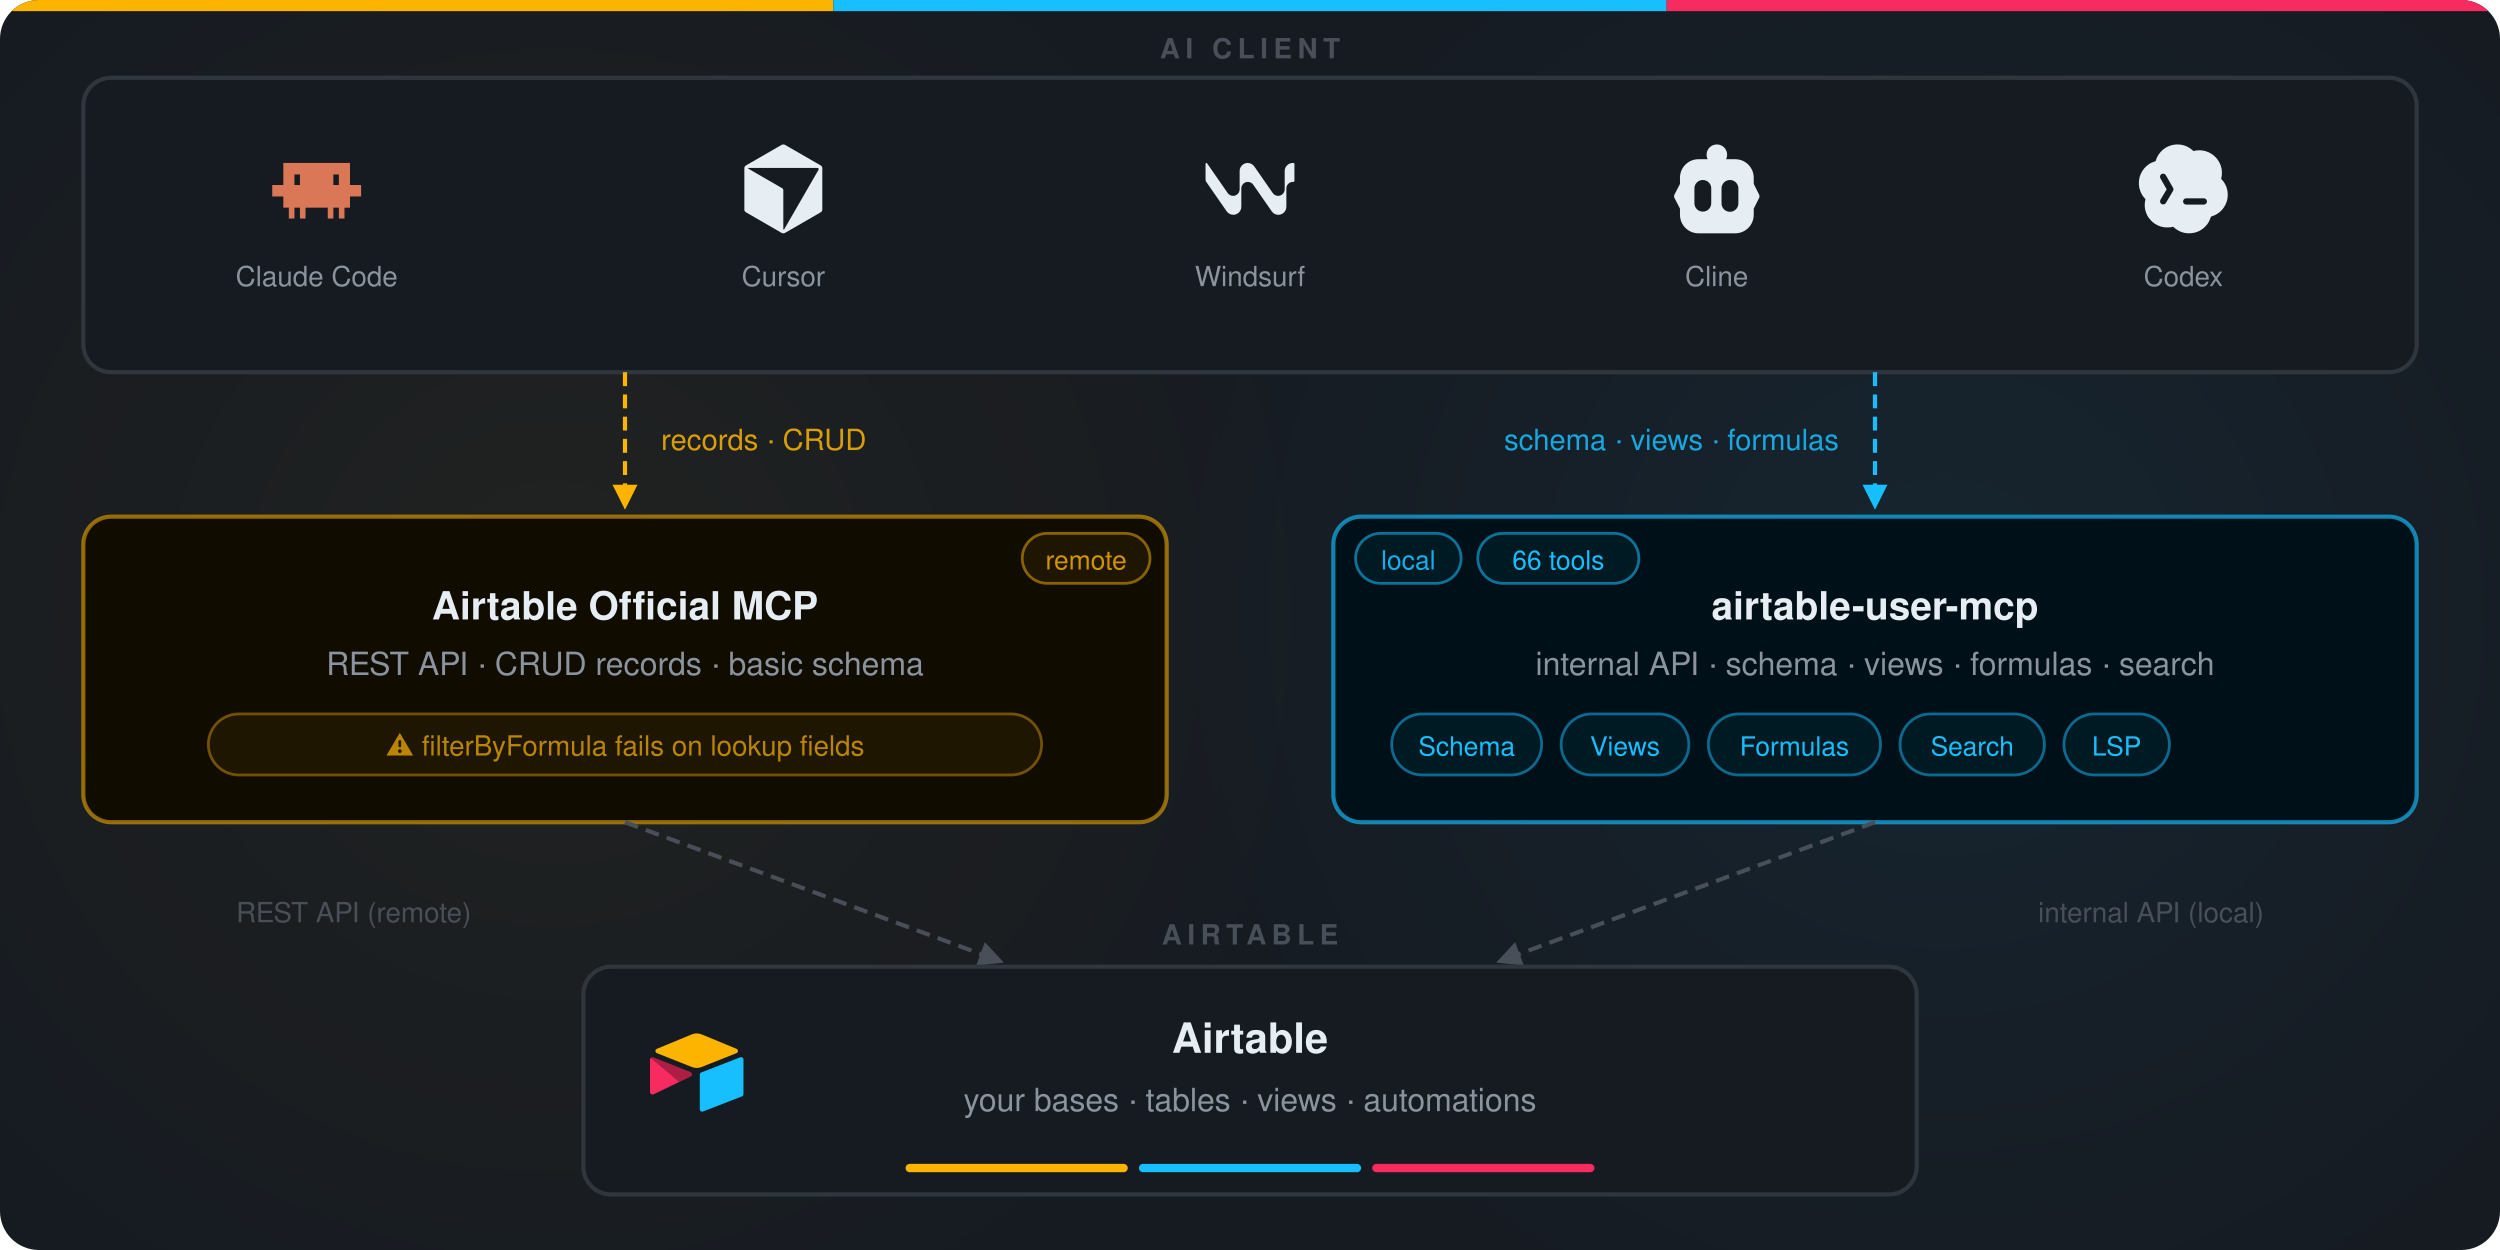
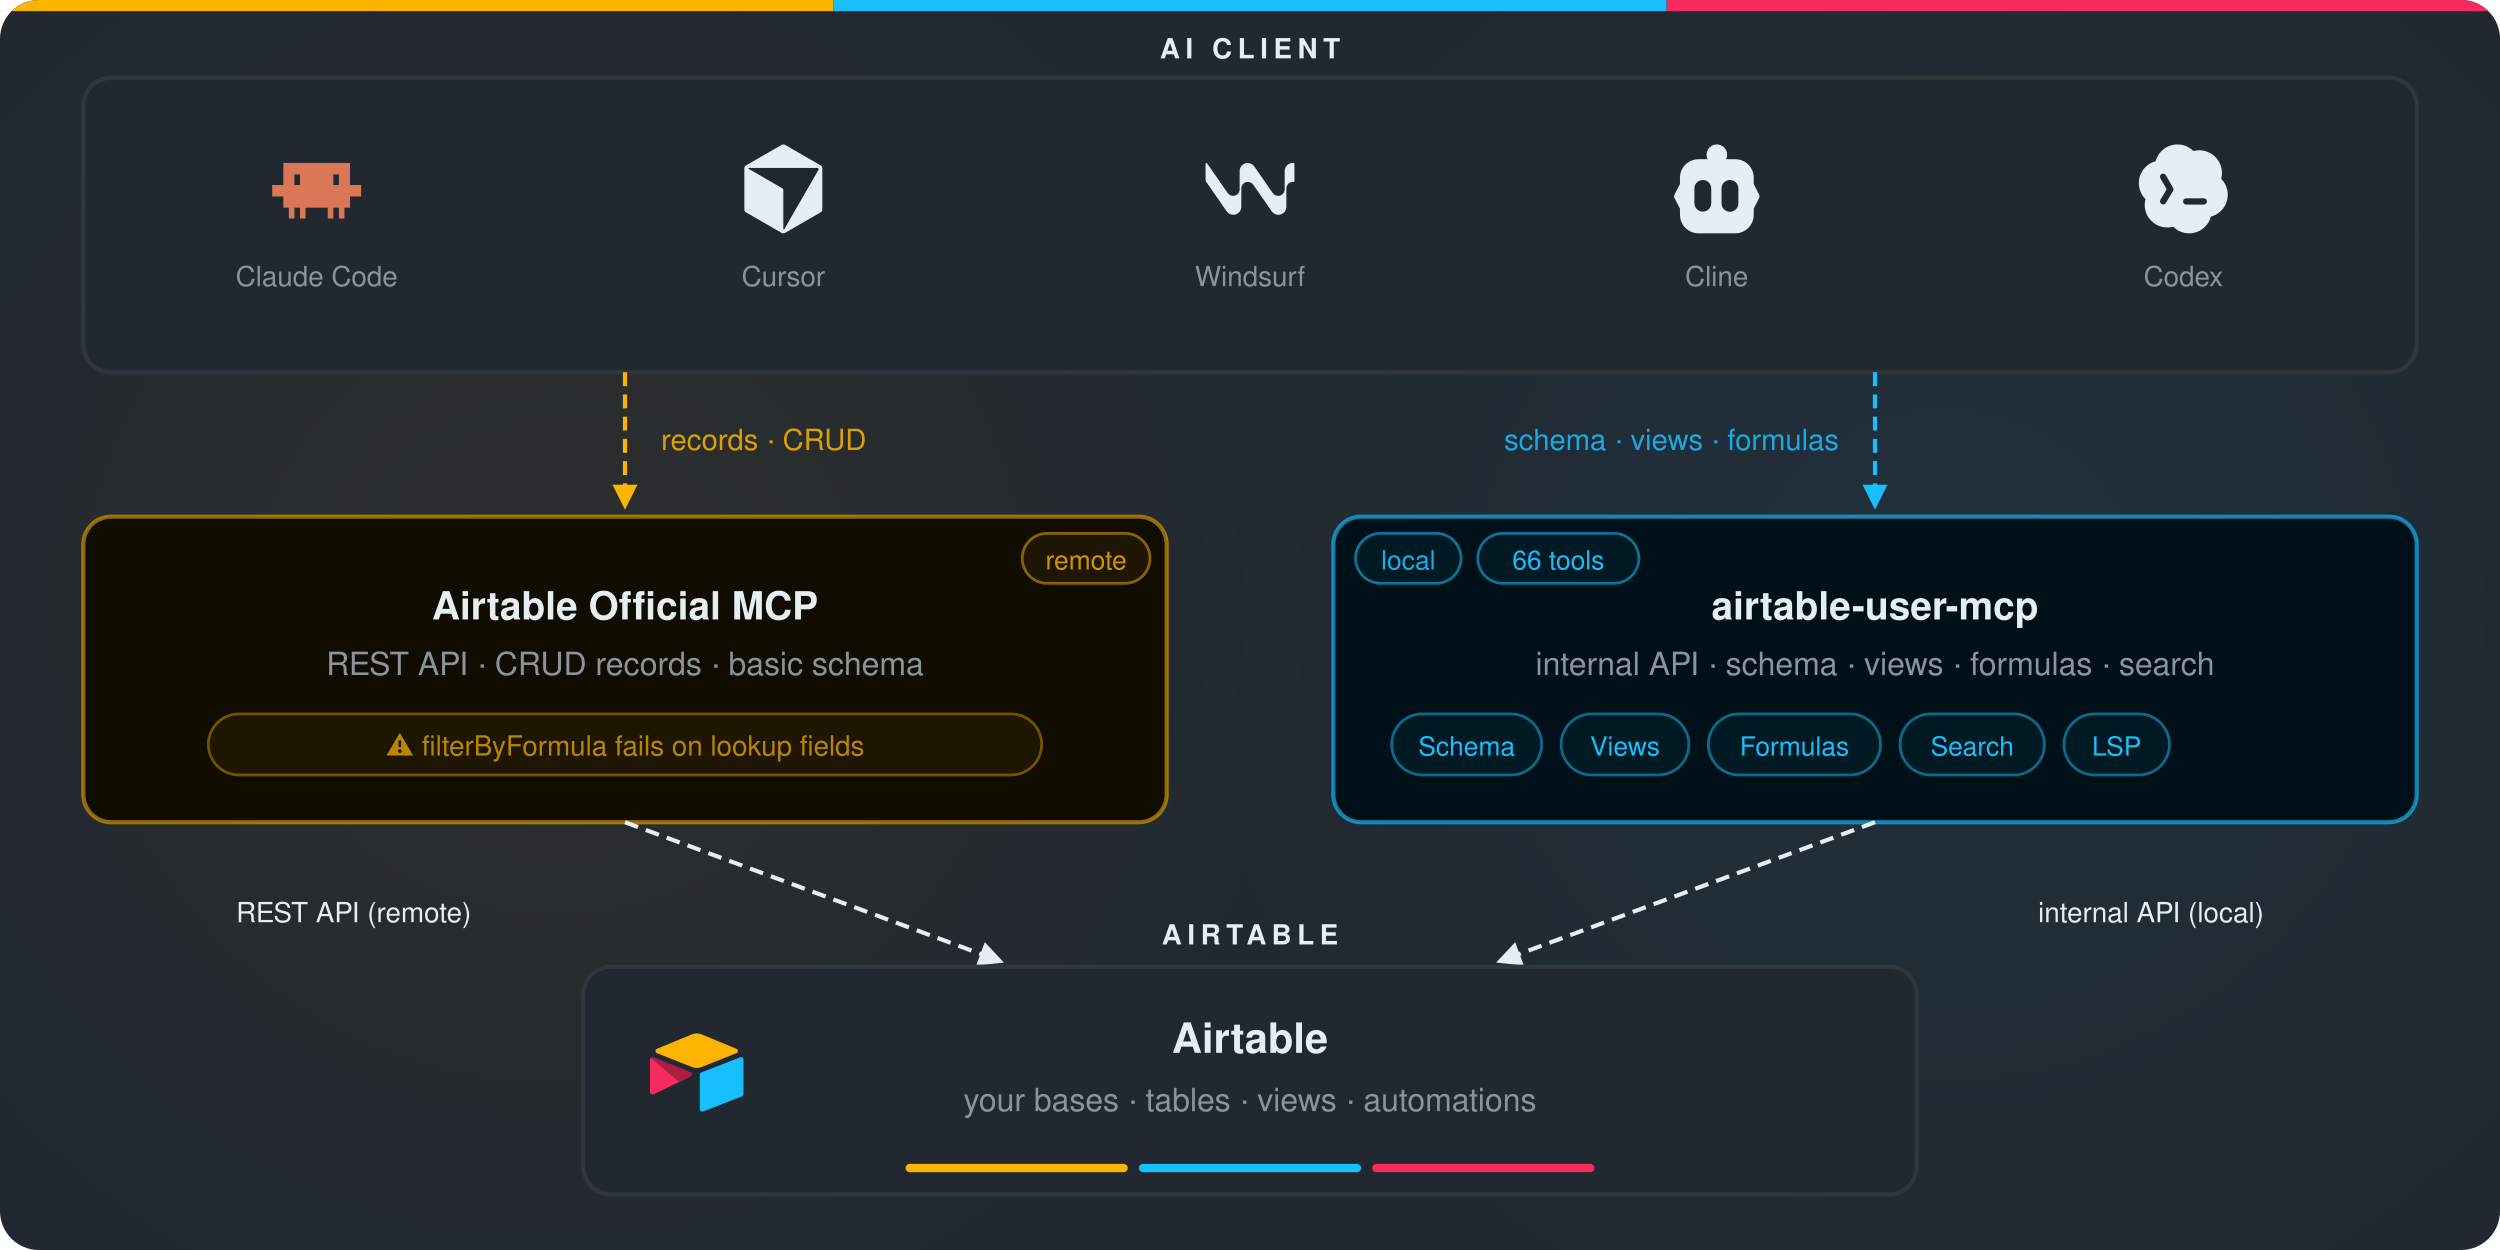
<svg xmlns="http://www.w3.org/2000/svg" width="900" height="450" viewBox="0 0 900 450">
  <defs>
    <clipPath id="bg-clip">
      <rect width="900" height="450" rx="14" />
    </clipPath>
    <marker id="arr-yellow" markerWidth="6" markerHeight="6" refX="5" refY="3" orient="auto">
      <path d="M0,0 L6,3 L0,6 Z" fill="#FCB400" />
    </marker>
    <marker id="arr-cyan" markerWidth="6" markerHeight="6" refX="5" refY="3" orient="auto">
      <path d="M0,0 L6,3 L0,6 Z" fill="#18BFFF" />
    </marker>
    <marker id="arr-gray" markerWidth="6" markerHeight="6" refX="5" refY="3" orient="auto">
-       <path d="M0,0 L6,3 L0,6 Z" fill="#484f58" />
+       <path d="M0,0 L6,3 L0,6 Z" fill="#e6edf3" />
    </marker>
  </defs>
  <g clip-path="url(#bg-clip)">
-     <rect width="900" height="450" fill="#161b22" />
+     <rect width="900" height="450" fill="#212830" />
    <radialGradient id="glowL" cx="200" cy="220" r="280" gradientUnits="userSpaceOnUse">
      <stop offset="0%" stop-color="#FCB400" stop-opacity="0.05" />
      <stop offset="100%" stop-color="#FCB400" stop-opacity="0" />
    </radialGradient>
    <rect width="900" height="450" fill="url(#glowL)" />
    <radialGradient id="glowR" cx="700" cy="220" r="280" gradientUnits="userSpaceOnUse">
      <stop offset="0%" stop-color="#18BFFF" stop-opacity="0.06" />
      <stop offset="100%" stop-color="#18BFFF" stop-opacity="0" />
    </radialGradient>
    <rect width="900" height="450" fill="url(#glowR)" />
    <rect x="0" y="0" width="300" height="4" fill="#FCB400" />
    <rect x="300" y="0" width="300" height="4" fill="#18BFFF" />
    <rect x="600" y="0" width="300" height="4" fill="#F82B60" />
-     <text x="450" y="21" font-family="-apple-system, BlinkMacSystemFont, 'Segoe UI', Helvetica, Arial, sans-serif" font-size="10" fill="#484f58" text-anchor="middle" letter-spacing="2" font-weight="600">AI CLIENT</text>
-     <rect x="30" y="28" width="840" height="106" rx="10" fill="#161b22" stroke="#30363d" stroke-width="1.5" />
+     <text x="450" y="21" font-family="-apple-system, BlinkMacSystemFont, 'Segoe UI', Helvetica, Arial, sans-serif" font-size="10" fill="#e6edf3" text-anchor="middle" letter-spacing="2" font-weight="600">AI CLIENT</text>
+     <rect x="30" y="28" width="840" height="106" rx="10" fill="#212830" stroke="#30363d" stroke-width="1.5" />
    <g transform="translate(98, 52) scale(1.333)" fill="#D97757" fill-rule="evenodd">
      <path d="M20.998 10.949H24v3.102h-3v3.028h-1.487V20H18v-2.921h-1.487V20H15v-2.921H9V20H7.488v-2.921H6V20H4.487v-2.921H3V14.05H0V10.95h3V5h17.998v5.949zM6 10.949h1.488V8.102H6v2.847zm10.51 0H18V8.102h-1.49v2.847z" />
    </g>
    <text x="114" y="103" font-family="-apple-system, BlinkMacSystemFont, 'Segoe UI', Helvetica, Arial, sans-serif" font-size="10" fill="#8b949e" text-anchor="middle">Claude Code</text>
    <g transform="translate(266, 52) scale(1.333)" fill="#e6edf3" fill-rule="evenodd">
      <path d="M22.106 5.68L12.5.135a.998.998 0 00-.998 0L1.893 5.68a.84.84 0 00-.419.726v11.186c0 .3.16.577.42.727l9.607 5.547a.999.999 0 00.998 0l9.608-5.547a.84.84 0 00.42-.727V6.407a.84.84 0 00-.42-.726zm-.603 1.176L12.228 22.92c-.063.108-.228.064-.228-.061V12.34a.59.59 0 00-.295-.51l-9.11-5.26c-.107-.062-.063-.228.062-.228h18.55c.264 0 .428.286.296.514z" />
    </g>
    <text x="282" y="103" font-family="-apple-system, BlinkMacSystemFont, 'Segoe UI', Helvetica, Arial, sans-serif" font-size="10" fill="#8b949e" text-anchor="middle">Cursor</text>
    <g transform="translate(434, 52) scale(1.333)" fill="#e6edf3" fill-rule="evenodd">
      <path d="M23.78 5.004h-.228a2.187 2.187 0 00-2.18 2.196v4.912c0 .98-.804 1.775-1.76 1.775a1.818 1.818 0 01-1.472-.773L13.168 5.95a2.197 2.197 0 00-1.81-.95c-1.134 0-2.154.972-2.154 2.173v4.94c0 .98-.797 1.775-1.76 1.775-.57 0-1.136-.289-1.472-.773L.408 5.098C.282 4.918 0 5.007 0 5.228v4.284c0 .216.066.426.188.604l5.475 7.889c.324.466.8.812 1.351.938 1.377.316 2.645-.754 2.645-2.117V11.89c0-.98.787-1.775 1.76-1.775h.002c.586 0 1.135.288 1.472.773l4.972 7.163a2.15 2.15 0 001.81.95c1.158 0 2.151-.973 2.151-2.173v-4.939c0-.98.787-1.775 1.76-1.775h.194c.122 0 .22-.1.22-.222V5.225a.221.221 0 00-.22-.222z" />
    </g>
    <text x="450" y="103" font-family="-apple-system, BlinkMacSystemFont, 'Segoe UI', Helvetica, Arial, sans-serif" font-size="10" fill="#8b949e" text-anchor="middle">Windsurf</text>
    <g transform="translate(602, 52) scale(1.333)" fill="#e6edf3" fill-rule="evenodd">
      <path d="M17.035 3.991c2.75 0 4.98 2.24 4.98 5.003v1.667l1.45 2.896a1.01 1.01 0 01-.002.909l-1.448 2.864v1.668c0 2.762-2.23 5.002-4.98 5.002H7.074c-2.751 0-4.98-2.24-4.98-5.002V17.33l-1.48-2.855a1.01 1.01 0 01-.003-.927l1.482-2.887V8.994c0-2.763 2.23-5.003 4.98-5.003h9.962zM8.265 9.6a2.274 2.274 0 00-2.274 2.274v4.042a2.274 2.274 0 004.547 0v-4.042A2.274 2.274 0 008.265 9.6zm7.326 0a2.274 2.274 0 00-2.274 2.274v4.042a2.274 2.274 0 104.548 0v-4.042A2.274 2.274 0 0015.59 9.6z" />
      <path d="M12.054 5.558a2.779 2.779 0 100-5.558 2.779 2.779 0 000 5.558z" />
    </g>
    <text x="618" y="103" font-family="-apple-system, BlinkMacSystemFont, 'Segoe UI', Helvetica, Arial, sans-serif" font-size="10" fill="#8b949e" text-anchor="middle">Cline</text>
    <g transform="translate(770, 52) scale(1.333)" fill="#e6edf3" fill-rule="evenodd">
      <path clip-rule="evenodd" d="M8.086.457a6.105 6.105 0 013.046-.415c1.333.153 2.521.72 3.564 1.7a.117.117 0 00.107.029c1.408-.346 2.762-.224 4.061.366l.063.03.154.076c1.357.703 2.33 1.77 2.918 3.198.278.679.418 1.388.421 2.126a5.655 5.655 0 01-.18 1.631.167.167 0 00.04.155 5.982 5.982 0 011.578 2.891c.385 1.901-.01 3.615-1.183 5.14l-.182.22a6.063 6.063 0 01-2.934 1.851.162.162 0 00-.108.102c-.255.736-.511 1.364-.987 1.992-1.199 1.582-2.962 2.462-4.948 2.451-1.583-.008-2.986-.587-4.21-1.736a.145.145 0 00-.14-.032c-.518.167-1.04.191-1.604.185a5.924 5.924 0 01-2.595-.622 6.058 6.058 0 01-2.146-1.781c-.203-.269-.404-.522-.551-.821a7.74 7.74 0 01-.495-1.283 6.11 6.11 0 01-.017-3.064.166.166 0 00.008-.074.115.115 0 00-.037-.064 5.958 5.958 0 01-1.38-2.202 5.196 5.196 0 01-.333-1.589 6.915 6.915 0 01.188-2.132c.45-1.484 1.309-2.648 2.577-3.493.282-.188.55-.334.802-.438.286-.12.573-.22.861-.304a.129.129 0 00.087-.087A6.016 6.016 0 015.635 2.31C6.315 1.464 7.132.846 8.086.457zm-.804 7.85a.848.848 0 00-1.473.842l1.694 2.965-1.688 2.848a.849.849 0 001.46.864l1.94-3.272a.849.849 0 00.007-.854l-1.94-3.393zm5.446 6.24a.849.849 0 000 1.695h4.848a.849.849 0 000-1.696h-4.848z" />
    </g>
    <text x="786" y="103" font-family="-apple-system, BlinkMacSystemFont, 'Segoe UI', Helvetica, Arial, sans-serif" font-size="10" fill="#8b949e" text-anchor="middle">Codex</text>
    <line x1="225" y1="134" x2="225" y2="182" stroke="#FCB400" stroke-width="1.5" stroke-dasharray="5,3" marker-end="url(#arr-yellow)" />
    <text x="238" y="162" font-family="-apple-system, BlinkMacSystemFont, 'Segoe UI', Helvetica, Arial, sans-serif" font-size="10.5" fill="#FCB400" opacity="0.85">records · CRUD</text>
    <line x1="675" y1="134" x2="675" y2="182" stroke="#18BFFF" stroke-width="1.5" stroke-dasharray="5,3" marker-end="url(#arr-cyan)" />
    <text x="662" y="162" font-family="-apple-system, BlinkMacSystemFont, 'Segoe UI', Helvetica, Arial, sans-serif" font-size="10.5" fill="#18BFFF" text-anchor="end" opacity="0.85">schema · views · formulas</text>
    <rect x="30" y="186" width="390" height="110" rx="10" fill="#100c00" stroke="#FCB400" stroke-width="1.5" stroke-opacity="0.55" />
    <rect x="368" y="192" width="46" height="18" rx="9" fill="#1e1600" stroke="#FCB400" stroke-width="1" stroke-opacity="0.5" />
    <text x="391" y="205" font-family="-apple-system, BlinkMacSystemFont, 'Segoe UI', Helvetica, Arial, sans-serif" font-size="9.5" fill="#FCB400" text-anchor="middle" opacity="0.8">remote</text>
    <text x="225" y="223" font-family="-apple-system, BlinkMacSystemFont, 'Segoe UI', Helvetica, Arial, sans-serif" font-size="14" font-weight="600" fill="#e6edf3" text-anchor="middle">Airtable Official MCP</text>
    <text x="225" y="243" font-family="-apple-system, BlinkMacSystemFont, 'Segoe UI', Helvetica, Arial, sans-serif" font-size="11.5" fill="#8b949e" text-anchor="middle">REST API · CRUD records · basic schema</text>
    <rect x="75" y="257" width="300" height="22" rx="11" fill="#1e1600" stroke="#FCB400" stroke-width="1" stroke-opacity="0.4" />
    <text x="225" y="272" font-family="-apple-system, BlinkMacSystemFont, 'Segoe UI', Helvetica, Arial, sans-serif" font-size="10" fill="#FCB400" text-anchor="middle" opacity="0.7">⚠ filterByFormula fails on lookup fields</text>
    <rect x="480" y="186" width="390" height="110" rx="10" fill="#001018" stroke="#18BFFF" stroke-width="1.5" stroke-opacity="0.65" />
    <rect x="488" y="192" width="38" height="18" rx="9" fill="#001a24" stroke="#18BFFF" stroke-width="1" stroke-opacity="0.55" />
    <text x="507" y="205" font-family="-apple-system, BlinkMacSystemFont, 'Segoe UI', Helvetica, Arial, sans-serif" font-size="9.5" fill="#18BFFF" text-anchor="middle" opacity="0.9">local</text>
    <rect x="532" y="192" width="58" height="18" rx="9" fill="#001a24" stroke="#18BFFF" stroke-width="1" stroke-opacity="0.55" />
    <text x="561" y="205" font-family="-apple-system, BlinkMacSystemFont, 'Segoe UI', Helvetica, Arial, sans-serif" font-size="9.5" fill="#18BFFF" text-anchor="middle">66 tools</text>
    <text x="675" y="223" font-family="-apple-system, BlinkMacSystemFont, 'Segoe UI', Helvetica, Arial, sans-serif" font-size="14" font-weight="600" fill="#e6edf3" text-anchor="middle">airtable-user-mcp</text>
    <text x="675" y="243" font-family="-apple-system, BlinkMacSystemFont, 'Segoe UI', Helvetica, Arial, sans-serif" font-size="11.5" fill="#8b949e" text-anchor="middle">internal API · schema · views · formulas · search</text>
    <rect x="501" y="257" width="54" height="22" rx="11" fill="#001a24" stroke="#18BFFF" stroke-width="1" stroke-opacity="0.5" />
    <text x="528" y="272" font-family="-apple-system, BlinkMacSystemFont, 'Segoe UI', Helvetica, Arial, sans-serif" font-size="9.5" fill="#18BFFF" text-anchor="middle">Schema</text>
    <rect x="562" y="257" width="46" height="22" rx="11" fill="#001a24" stroke="#18BFFF" stroke-width="1" stroke-opacity="0.5" />
    <text x="585" y="272" font-family="-apple-system, BlinkMacSystemFont, 'Segoe UI', Helvetica, Arial, sans-serif" font-size="9.5" fill="#18BFFF" text-anchor="middle">Views</text>
    <rect x="615" y="257" width="62" height="22" rx="11" fill="#001a24" stroke="#18BFFF" stroke-width="1" stroke-opacity="0.5" />
    <text x="646" y="272" font-family="-apple-system, BlinkMacSystemFont, 'Segoe UI', Helvetica, Arial, sans-serif" font-size="9.5" fill="#18BFFF" text-anchor="middle">Formulas</text>
    <rect x="684" y="257" width="52" height="22" rx="11" fill="#001a24" stroke="#18BFFF" stroke-width="1" stroke-opacity="0.5" />
    <text x="710" y="272" font-family="-apple-system, BlinkMacSystemFont, 'Segoe UI', Helvetica, Arial, sans-serif" font-size="9.5" fill="#18BFFF" text-anchor="middle">Search</text>
    <rect x="743" y="257" width="38" height="22" rx="11" fill="#001a24" stroke="#18BFFF" stroke-width="1" stroke-opacity="0.5" />
    <text x="762" y="272" font-family="-apple-system, BlinkMacSystemFont, 'Segoe UI', Helvetica, Arial, sans-serif" font-size="9.5" fill="#18BFFF" text-anchor="middle">LSP</text>
-     <line x1="225" y1="296" x2="360" y2="346" stroke="#484f58" stroke-width="1.5" stroke-dasharray="5,3" marker-end="url(#arr-gray)" />
-     <line x1="675" y1="296" x2="540" y2="346" stroke="#484f58" stroke-width="1.5" stroke-dasharray="5,3" marker-end="url(#arr-gray)" />
-     <text x="85" y="332" font-family="-apple-system, BlinkMacSystemFont, 'Segoe UI', Helvetica, Arial, sans-serif" font-size="10" fill="#484f58">REST API (remote)</text>
-     <text x="815" y="332" font-family="-apple-system, BlinkMacSystemFont, 'Segoe UI', Helvetica, Arial, sans-serif" font-size="10" fill="#484f58" text-anchor="end">internal API (local)</text>
-     <text x="450" y="340" font-family="-apple-system, BlinkMacSystemFont, 'Segoe UI', Helvetica, Arial, sans-serif" font-size="10" fill="#484f58" text-anchor="middle" letter-spacing="2" font-weight="600">AIRTABLE</text>
-     <rect x="210" y="348" width="480" height="82" rx="10" fill="#161b22" stroke="#30363d" stroke-width="1.5" />
+     <line x1="225" y1="296" x2="360" y2="346" stroke="#e6edf3" stroke-width="1.5" stroke-dasharray="5,3" marker-end="url(#arr-gray)" />
+     <line x1="675" y1="296" x2="540" y2="346" stroke="#e6edf3" stroke-width="1.5" stroke-dasharray="5,3" marker-end="url(#arr-gray)" />
+     <text x="85" y="332" font-family="-apple-system, BlinkMacSystemFont, 'Segoe UI', Helvetica, Arial, sans-serif" font-size="10" fill="#e6edf3">REST API (remote)</text>
+     <text x="815" y="332" font-family="-apple-system, BlinkMacSystemFont, 'Segoe UI', Helvetica, Arial, sans-serif" font-size="10" fill="#e6edf3" text-anchor="end">internal API (local)</text>
+     <text x="450" y="340" font-family="-apple-system, BlinkMacSystemFont, 'Segoe UI', Helvetica, Arial, sans-serif" font-size="10" fill="#e6edf3" text-anchor="middle" letter-spacing="2" font-weight="600">AIRTABLE</text>
+     <rect x="210" y="348" width="480" height="82" rx="10" fill="#212830" stroke="#30363d" stroke-width="1.5" />
    <g transform="translate(234, 372) scale(0.024)">
      <path d="m626 15.8l-522.7 216.5c-29 12-28.7 53.4 0.5 65l524.9 208.3c11.4 4.5 23.2 8 35.2 10.3 12 2.3 24.3 3.5 36.5 3.5 12.3 0 24.5-1.2 36.6-3.5 12-2.3 23.8-5.8 35.2-10.3l524.9-208.3c29.2-11.6 29.5-53 0.5-65l-522.7-216.5c-11.8-4.9-24-8.6-36.5-11.1-12.5-2.5-25.2-3.8-38-3.8-12.7 0-25.4 1.3-37.9 3.8-12.5 2.5-24.7 6.2-36.5 11.1z" fill="#FCB400" />
      <path d="m747 619.4v520.5c0 24.8 25 41.7 47.9 32.6l584.9-227.3c3.2-1.2 6.2-3 9-5.2 2.7-2.2 5.1-4.8 7-7.6 2-2.9 3.5-6.1 4.5-9.4 1.1-3.4 1.6-6.9 1.6-10.3v-520.6c0-24.7-25-41.7-47.9-32.5l-584.9 227.2c-3.2 1.3-6.3 3.1-9 5.3-2.7 2.1-5.1 4.7-7 7.6-2 2.9-3.5 6.1-4.5 9.4-1.1 3.3-1.6 6.8-1.6 10.3z" fill="#18BFFF" />
      <path d="m610.4 646.3l-173.5 83.8-17.6 8.6-366.4 175.7c-23.2 11.2-52.9-5.7-52.9-31.5v-488.6c0-9.3 4.8-17.4 11.2-23.5q1-0.9 2-1.8 1.1-1 2.2-1.8 1.1-0.8 2.3-1.6 1.2-0.7 2.4-1.4c8.7-5.3 21.2-6.7 31.8-2.5l555.6 220.4c28.3 11.2 30.5 50.8 2.9 64.2z" fill="#F82B60" />
      <path d="m610.4 646.3l-173.5 83.8-425.7-359.3q1-0.9 2-1.9 1.1-0.9 2.2-1.7 1.1-0.8 2.3-1.6 1.2-0.7 2.4-1.4c8.7-5.3 21.2-6.7 31.8-2.5l555.6 220.4c28.3 11.2 30.5 50.8 2.9 64.2z" fill="#000000" opacity="0.3" />
    </g>
    <text x="450" y="379" font-family="-apple-system, BlinkMacSystemFont, 'Segoe UI', Helvetica, Arial, sans-serif" font-size="15" font-weight="600" fill="#e6edf3" text-anchor="middle">Airtable</text>
    <text x="450" y="400" font-family="-apple-system, BlinkMacSystemFont, 'Segoe UI', Helvetica, Arial, sans-serif" font-size="11.5" fill="#8b949e" text-anchor="middle">your bases · tables · views · automations</text>
    <rect x="326" y="419" width="80" height="3" rx="1.5" fill="#FCB400" />
    <rect x="410" y="419" width="80" height="3" rx="1.5" fill="#18BFFF" />
    <rect x="494" y="419" width="80" height="3" rx="1.5" fill="#F82B60" />
  </g>
</svg>
